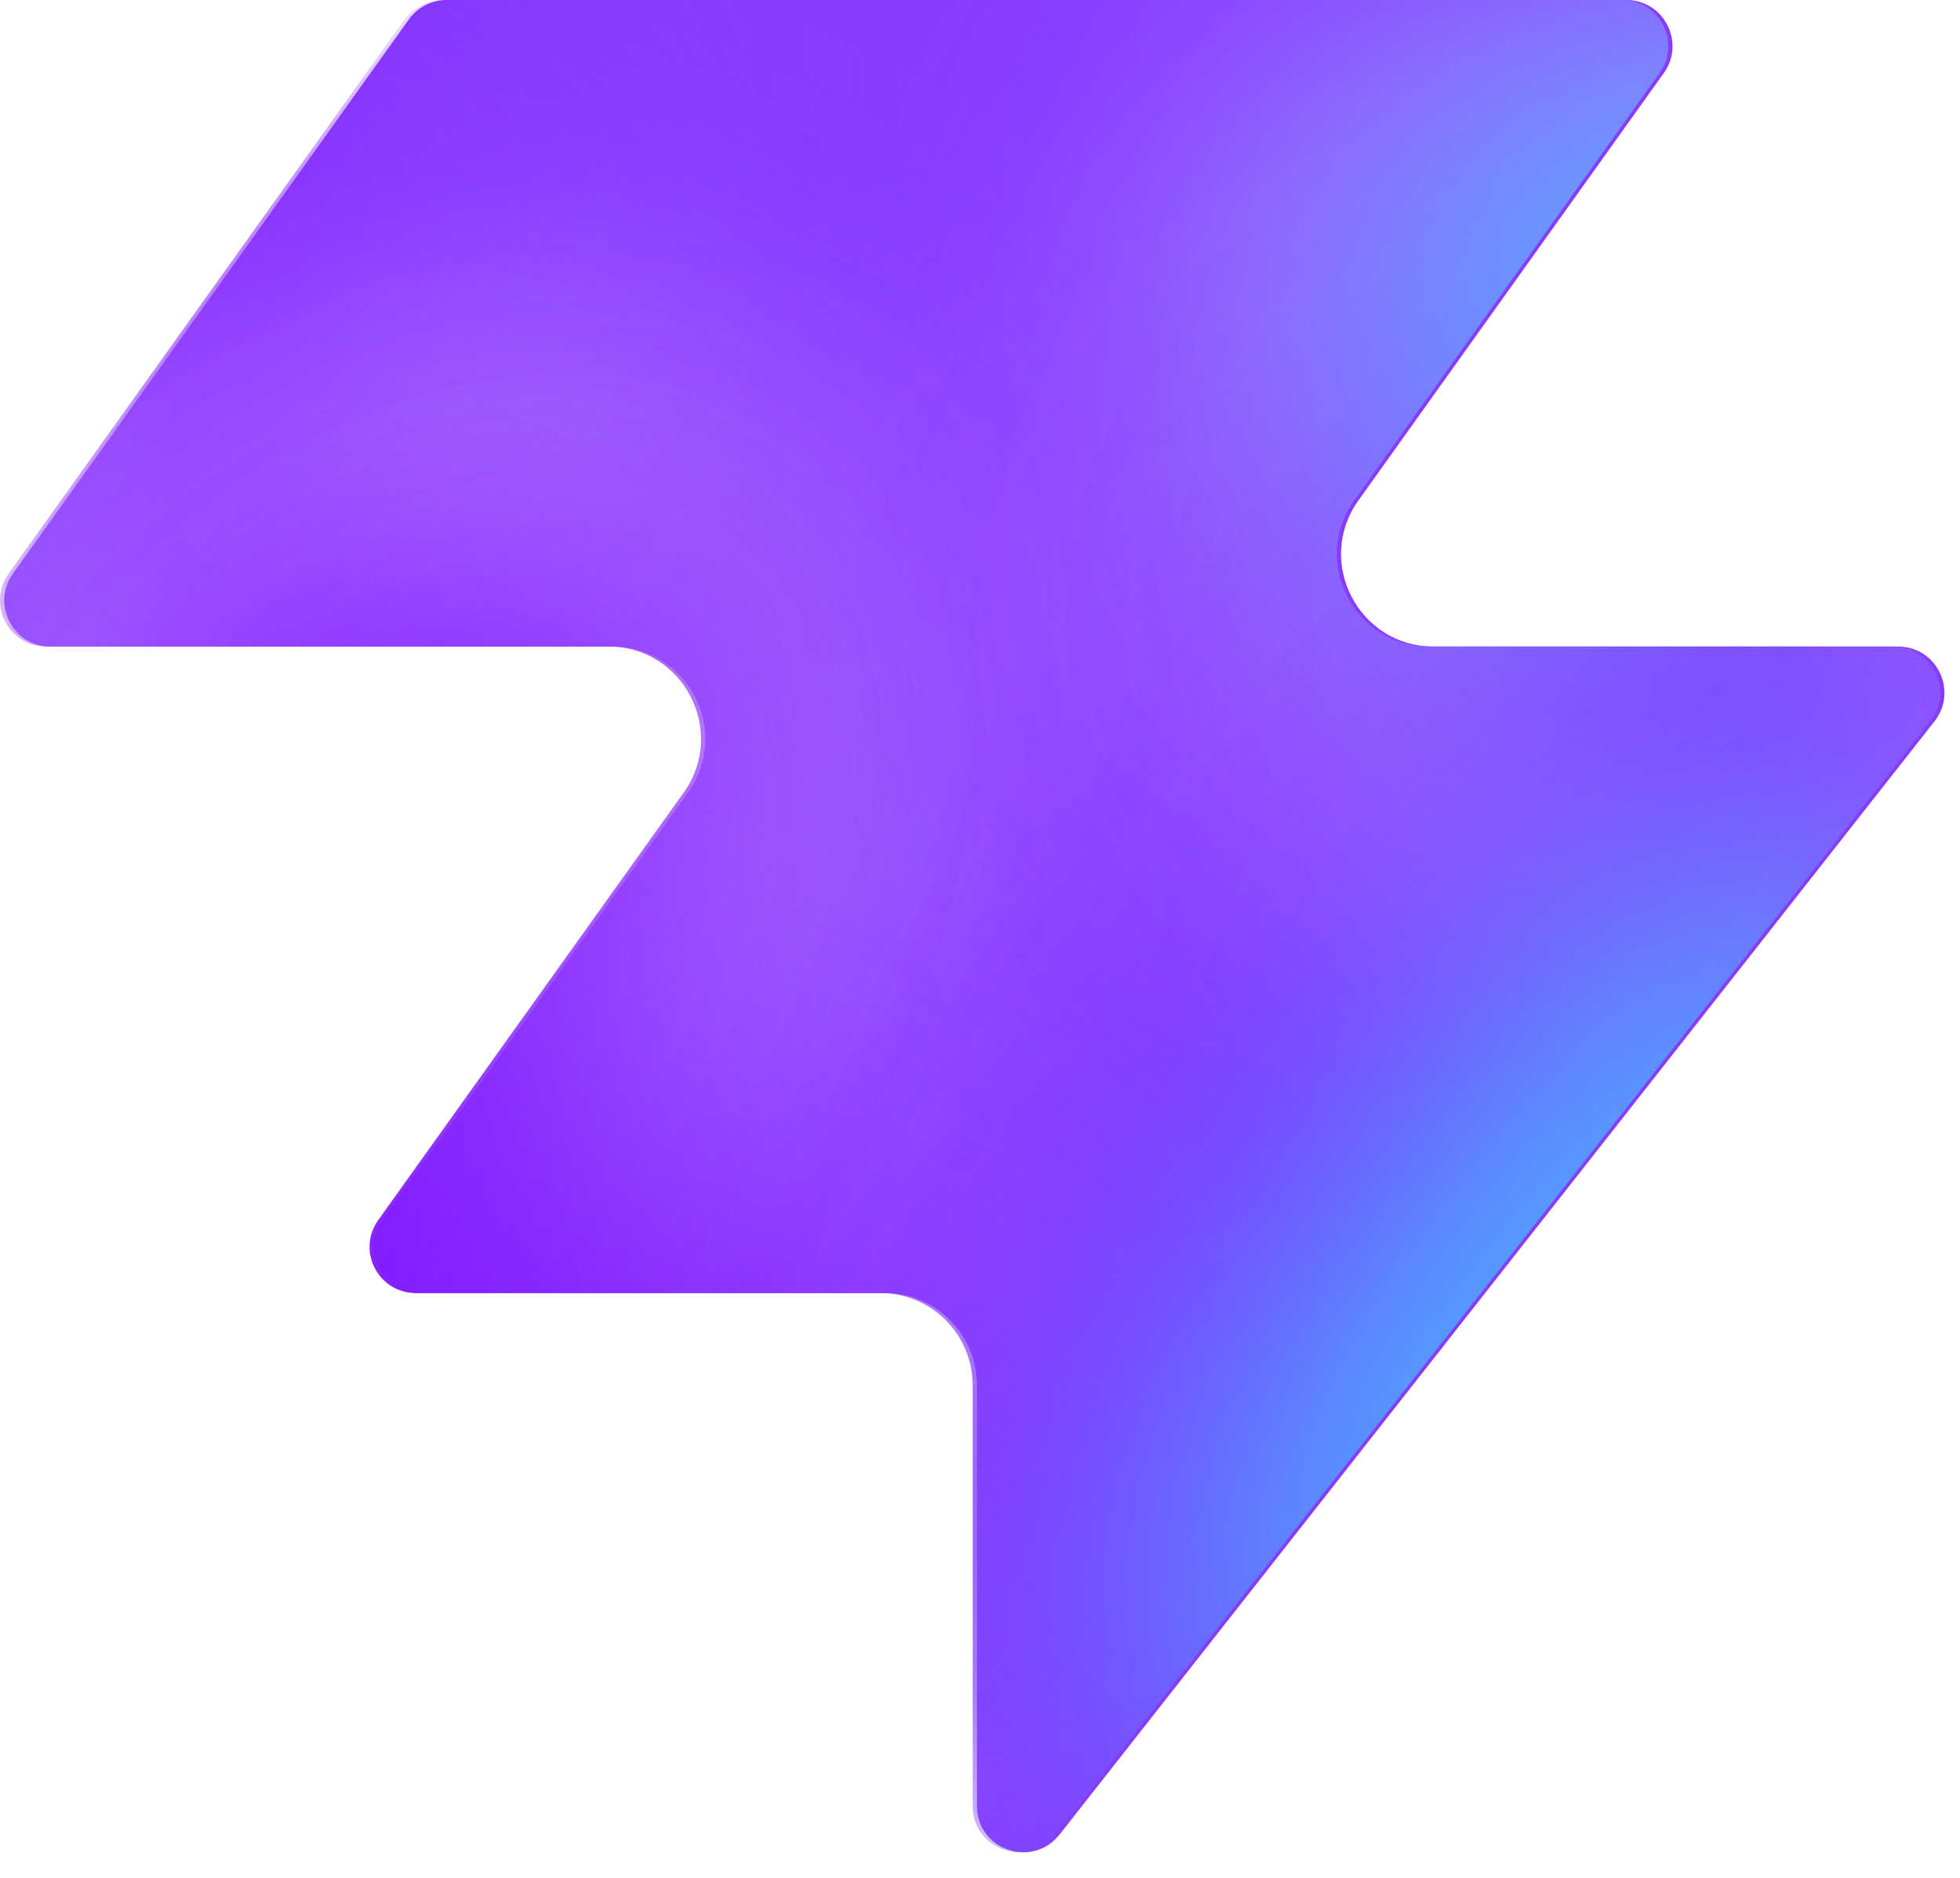
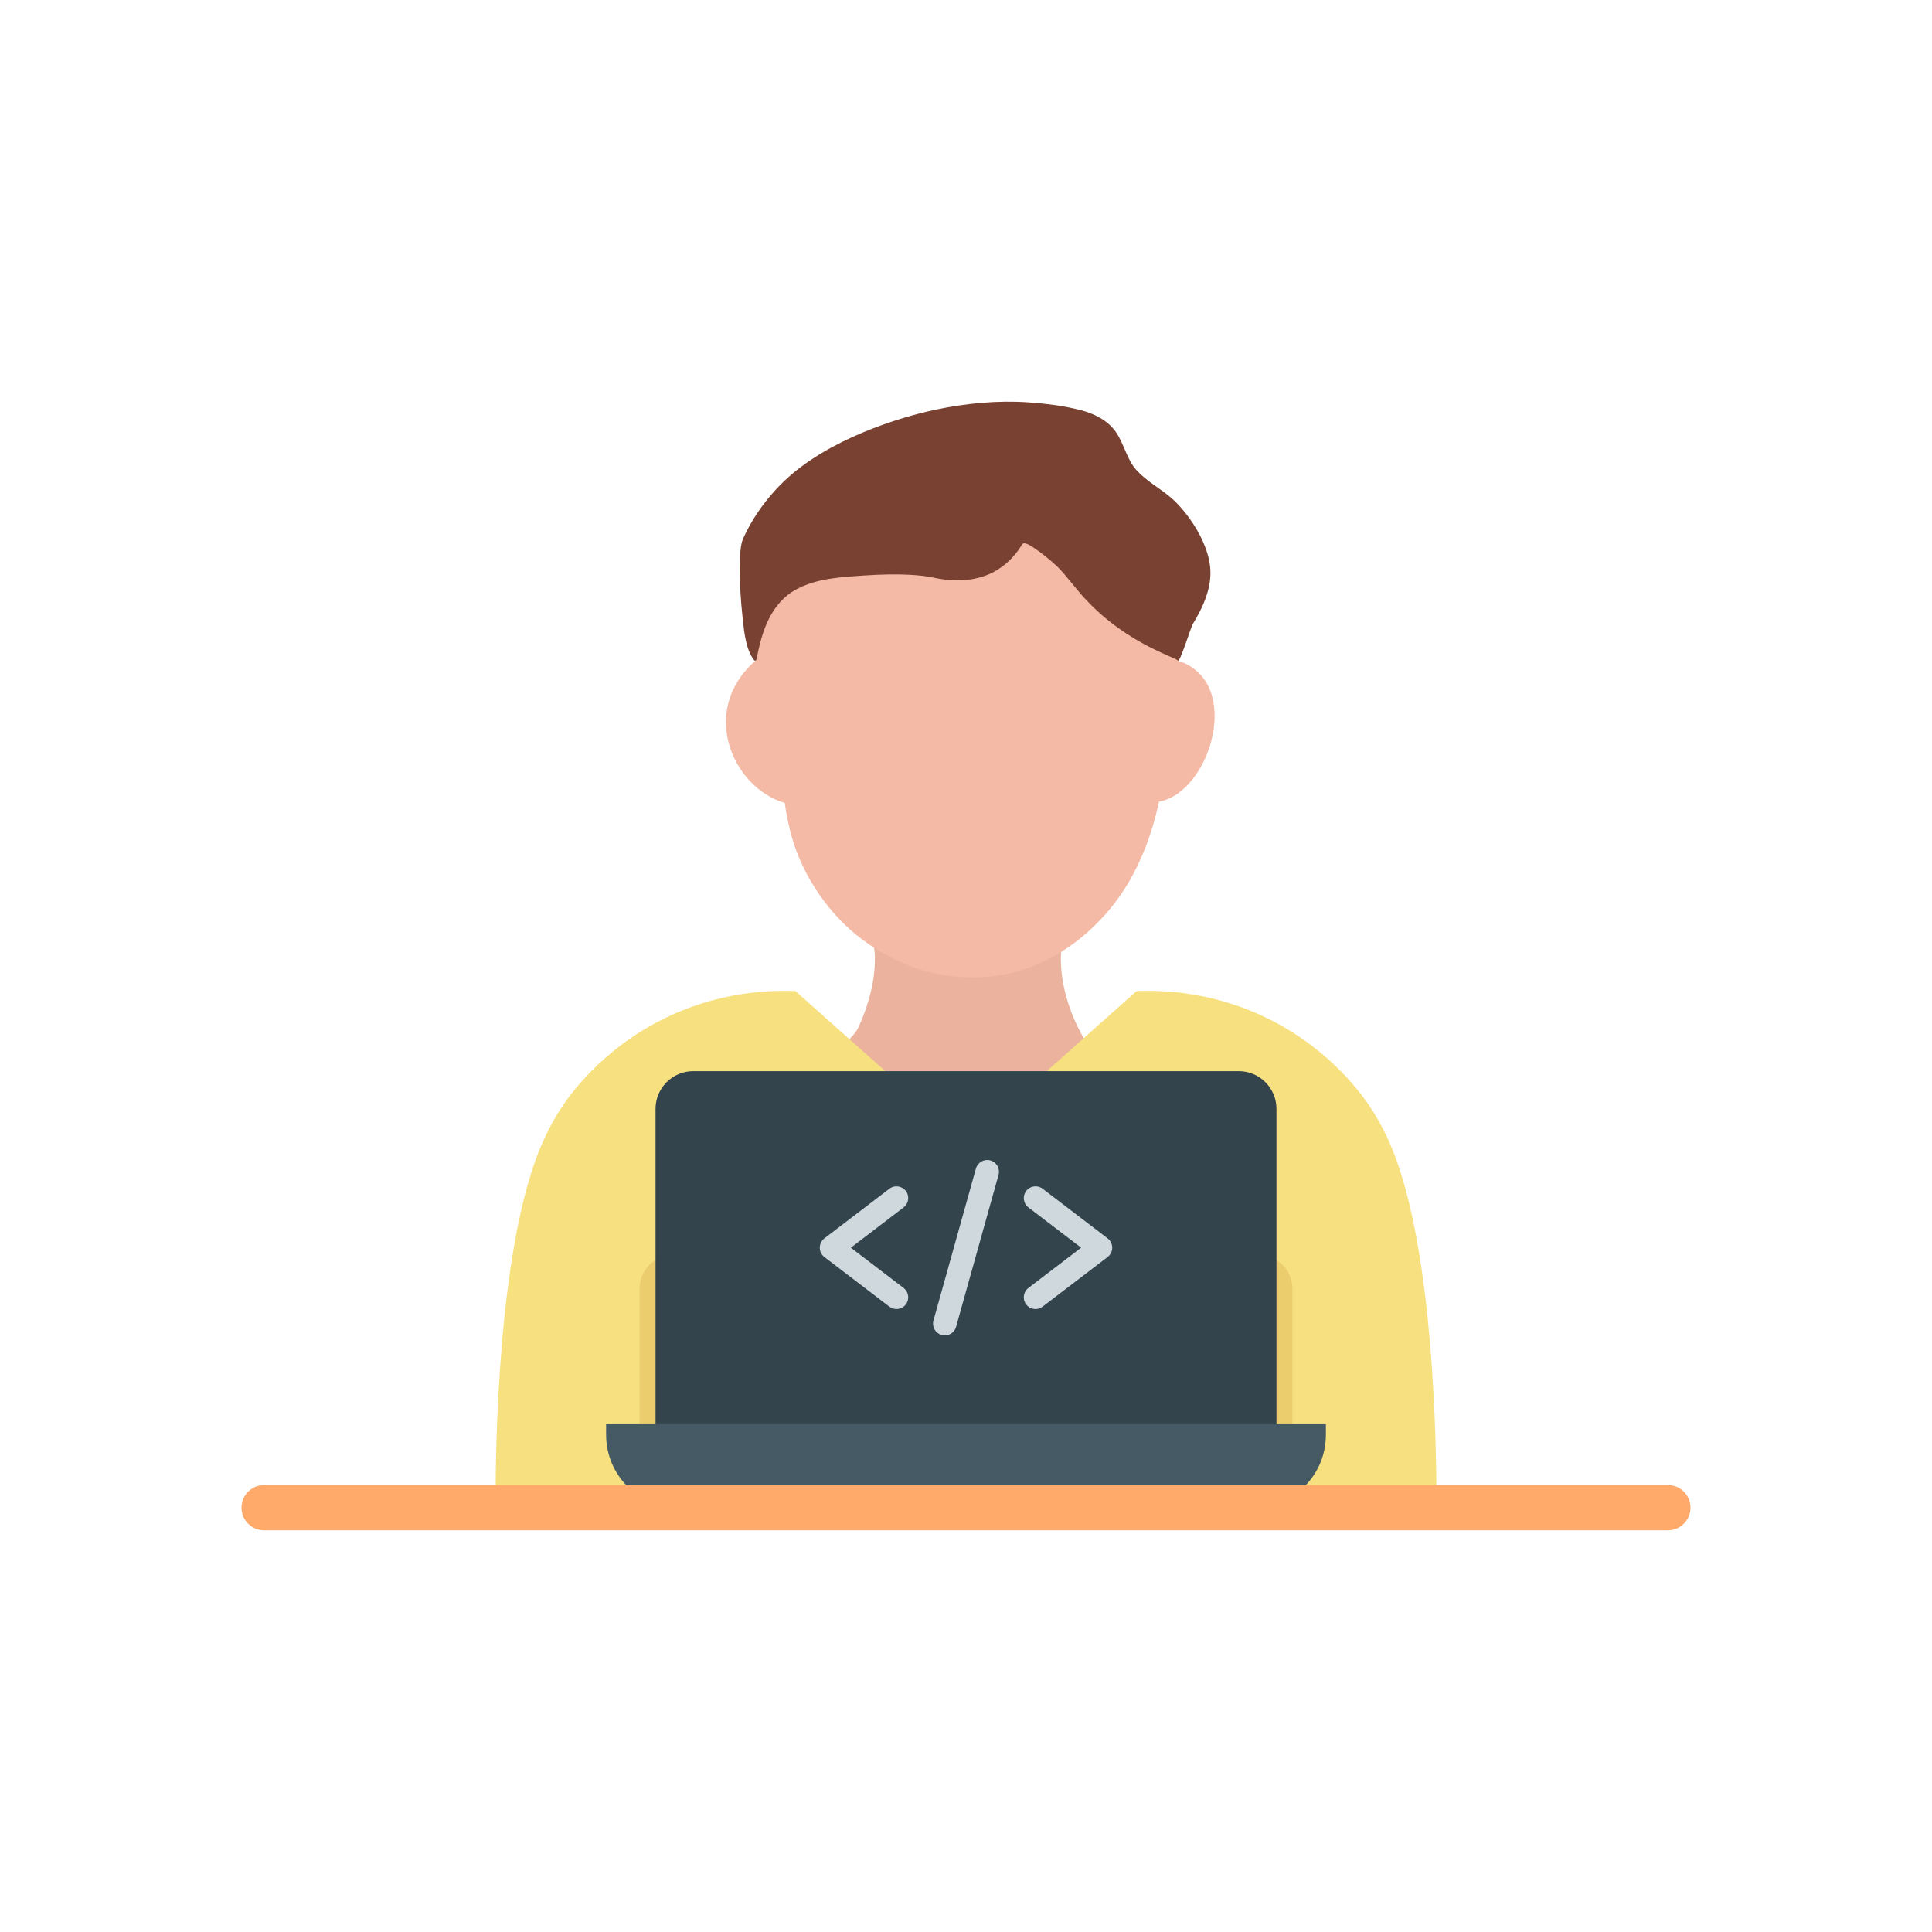
- <svg xmlns="http://www.w3.org/2000/svg" width="48" height="46" fill="none" viewBox="0 0 48 46">
-   <path fill="#863bff" d="M25.946 44.938c-.664.845-2.021.375-2.021-.698V33.937a2.26 2.26 0 0 0-2.262-2.262H10.287c-.92 0-1.456-1.04-.92-1.788l7.48-10.471c1.07-1.497 0-3.578-1.842-3.578H1.237c-.92 0-1.456-1.04-.92-1.788L10.013.474c.214-.297.556-.474.92-.474h28.894c.92 0 1.456 1.04.92 1.788l-7.48 10.471c-1.07 1.498 0 3.579 1.842 3.579h11.377c.943 0 1.473 1.088.89 1.83L25.947 44.94z" style="fill:#863bff;fill:color(display-p3 .525 .23 1);fill-opacity:1" />
-   <mask id="a" width="48" height="46" x="0" y="0" maskUnits="userSpaceOnUse" style="mask-type:alpha">
-     <path fill="#000" d="M25.842 44.938c-.664.844-2.021.375-2.021-.698V33.937a2.26 2.26 0 0 0-2.262-2.262H10.183c-.92 0-1.456-1.04-.92-1.788l7.48-10.471c1.07-1.498 0-3.579-1.842-3.579H1.133c-.92 0-1.456-1.04-.92-1.787L9.91.473c.214-.297.556-.474.92-.474h28.894c.92 0 1.456 1.04.92 1.788l-7.48 10.471c-1.07 1.498 0 3.578 1.842 3.578h11.377c.943 0 1.473 1.088.89 1.832L25.843 44.94z" style="fill:#000;fill-opacity:1" />
-   </mask>
-   <g mask="url(#a)">
-     <g filter="url(#b)">
-       <ellipse cx="5.508" cy="14.704" fill="#ede6ff" rx="5.508" ry="14.704" style="fill:#ede6ff;fill:color(display-p3 .927 .903 1);fill-opacity:1" transform="matrix(.00324 1 1 -.00324 -4.47 31.516)" />
-     </g>
-     <g filter="url(#c)">
-       <ellipse cx="10.399" cy="29.851" fill="#ede6ff" rx="10.399" ry="29.851" style="fill:#ede6ff;fill:color(display-p3 .927 .903 1);fill-opacity:1" transform="matrix(.00324 1 1 -.00324 -39.328 7.883)" />
-     </g>
-     <g filter="url(#d)">
-       <ellipse cx="5.508" cy="30.487" fill="#7e14ff" rx="5.508" ry="30.487" style="fill:#7e14ff;fill:color(display-p3 .492 .077 1);fill-opacity:1" transform="rotate(89.814 -25.913 -14.639)scale(1 -1)" />
-     </g>
-     <g filter="url(#e)">
-       <ellipse cx="5.508" cy="30.599" fill="#7e14ff" rx="5.508" ry="30.599" style="fill:#7e14ff;fill:color(display-p3 .492 .077 1);fill-opacity:1" transform="rotate(89.814 -32.644 -3.334)scale(1 -1)" />
-     </g>
-     <g filter="url(#f)">
-       <ellipse cx="5.508" cy="30.599" fill="#7e14ff" rx="5.508" ry="30.599" style="fill:#7e14ff;fill:color(display-p3 .492 .077 1);fill-opacity:1" transform="matrix(.00324 1 1 -.00324 -34.34 30.47)" />
-     </g>
-     <g filter="url(#g)">
-       <ellipse cx="14.072" cy="22.078" fill="#ede6ff" rx="14.072" ry="22.078" style="fill:#ede6ff;fill:color(display-p3 .927 .903 1);fill-opacity:1" transform="rotate(93.35 24.506 48.493)scale(-1 1)" />
-     </g>
-     <g filter="url(#h)">
-       <ellipse cx="3.47" cy="21.501" fill="#7e14ff" rx="3.47" ry="21.501" style="fill:#7e14ff;fill:color(display-p3 .492 .077 1);fill-opacity:1" transform="rotate(89.009 28.708 47.59)scale(-1 1)" />
-     </g>
-     <g filter="url(#i)">
-       <ellipse cx="3.47" cy="21.501" fill="#7e14ff" rx="3.47" ry="21.501" style="fill:#7e14ff;fill:color(display-p3 .492 .077 1);fill-opacity:1" transform="rotate(89.009 28.708 47.59)scale(-1 1)" />
-     </g>
-     <g filter="url(#j)">
-       <ellipse cx=".387" cy="8.972" fill="#7e14ff" rx="4.407" ry="29.108" style="fill:#7e14ff;fill:color(display-p3 .492 .077 1);fill-opacity:1" transform="rotate(39.51 .387 8.972)" />
-     </g>
-     <g filter="url(#k)">
-       <ellipse cx="47.523" cy="-6.092" fill="#7e14ff" rx="4.407" ry="29.108" style="fill:#7e14ff;fill:color(display-p3 .492 .077 1);fill-opacity:1" transform="rotate(37.892 47.523 -6.092)" />
-     </g>
-     <g filter="url(#l)">
-       <ellipse cx="41.412" cy="6.333" fill="#47bfff" rx="5.971" ry="9.665" style="fill:#47bfff;fill:color(display-p3 .28 .748 1);fill-opacity:1" transform="rotate(37.892 41.412 6.333)" />
-     </g>
-     <g filter="url(#m)">
-       <ellipse cx="-1.879" cy="38.332" fill="#7e14ff" rx="4.407" ry="29.108" style="fill:#7e14ff;fill:color(display-p3 .492 .077 1);fill-opacity:1" transform="rotate(37.892 -1.88 38.332)" />
-     </g>
-     <g filter="url(#n)">
-       <ellipse cx="-1.879" cy="38.332" fill="#7e14ff" rx="4.407" ry="29.108" style="fill:#7e14ff;fill:color(display-p3 .492 .077 1);fill-opacity:1" transform="rotate(37.892 -1.88 38.332)" />
-     </g>
-     <g filter="url(#o)">
-       <ellipse cx="35.651" cy="29.907" fill="#7e14ff" rx="4.407" ry="29.108" style="fill:#7e14ff;fill:color(display-p3 .492 .077 1);fill-opacity:1" transform="rotate(37.892 35.651 29.907)" />
-     </g>
-     <g filter="url(#p)">
-       <ellipse cx="38.418" cy="32.4" fill="#47bfff" rx="5.971" ry="15.297" style="fill:#47bfff;fill:color(display-p3 .28 .748 1);fill-opacity:1" transform="rotate(37.892 38.418 32.4)" />
-     </g>
-   </g>
-   <defs>
-     <filter id="b" width="60.045" height="41.654" x="-19.77" y="16.149" color-interpolation-filters="sRGB" filterUnits="userSpaceOnUse">
-       <feFlood flood-opacity="0" result="BackgroundImageFix" />
-       <feBlend in="SourceGraphic" in2="BackgroundImageFix" result="shape" />
-       <feGaussianBlur result="effect1_foregroundBlur_2002_17158" stdDeviation="7.659" />
-     </filter>
-     <filter id="c" width="90.34" height="51.437" x="-54.613" y="-7.533" color-interpolation-filters="sRGB" filterUnits="userSpaceOnUse">
-       <feFlood flood-opacity="0" result="BackgroundImageFix" />
-       <feBlend in="SourceGraphic" in2="BackgroundImageFix" result="shape" />
-       <feGaussianBlur result="effect1_foregroundBlur_2002_17158" stdDeviation="7.659" />
-     </filter>
-     <filter id="d" width="79.355" height="29.4" x="-49.64" y="2.03" color-interpolation-filters="sRGB" filterUnits="userSpaceOnUse">
-       <feFlood flood-opacity="0" result="BackgroundImageFix" />
-       <feBlend in="SourceGraphic" in2="BackgroundImageFix" result="shape" />
-       <feGaussianBlur result="effect1_foregroundBlur_2002_17158" stdDeviation="4.596" />
-     </filter>
-     <filter id="e" width="79.579" height="29.4" x="-45.045" y="20.029" color-interpolation-filters="sRGB" filterUnits="userSpaceOnUse">
-       <feFlood flood-opacity="0" result="BackgroundImageFix" />
-       <feBlend in="SourceGraphic" in2="BackgroundImageFix" result="shape" />
-       <feGaussianBlur result="effect1_foregroundBlur_2002_17158" stdDeviation="4.596" />
-     </filter>
-     <filter id="f" width="79.579" height="29.4" x="-43.513" y="21.178" color-interpolation-filters="sRGB" filterUnits="userSpaceOnUse">
-       <feFlood flood-opacity="0" result="BackgroundImageFix" />
-       <feBlend in="SourceGraphic" in2="BackgroundImageFix" result="shape" />
-       <feGaussianBlur result="effect1_foregroundBlur_2002_17158" stdDeviation="4.596" />
-     </filter>
-     <filter id="g" width="74.749" height="58.852" x="15.756" y="-17.901" color-interpolation-filters="sRGB" filterUnits="userSpaceOnUse">
-       <feFlood flood-opacity="0" result="BackgroundImageFix" />
-       <feBlend in="SourceGraphic" in2="BackgroundImageFix" result="shape" />
-       <feGaussianBlur result="effect1_foregroundBlur_2002_17158" stdDeviation="7.659" />
-     </filter>
-     <filter id="h" width="61.377" height="25.362" x="23.548" y="2.284" color-interpolation-filters="sRGB" filterUnits="userSpaceOnUse">
-       <feFlood flood-opacity="0" result="BackgroundImageFix" />
-       <feBlend in="SourceGraphic" in2="BackgroundImageFix" result="shape" />
-       <feGaussianBlur result="effect1_foregroundBlur_2002_17158" stdDeviation="4.596" />
-     </filter>
-     <filter id="i" width="61.377" height="25.362" x="23.548" y="2.284" color-interpolation-filters="sRGB" filterUnits="userSpaceOnUse">
-       <feFlood flood-opacity="0" result="BackgroundImageFix" />
-       <feBlend in="SourceGraphic" in2="BackgroundImageFix" result="shape" />
-       <feGaussianBlur result="effect1_foregroundBlur_2002_17158" stdDeviation="4.596" />
-     </filter>
-     <filter id="j" width="56.045" height="63.649" x="-27.636" y="-22.853" color-interpolation-filters="sRGB" filterUnits="userSpaceOnUse">
-       <feFlood flood-opacity="0" result="BackgroundImageFix" />
-       <feBlend in="SourceGraphic" in2="BackgroundImageFix" result="shape" />
-       <feGaussianBlur result="effect1_foregroundBlur_2002_17158" stdDeviation="4.596" />
-     </filter>
-     <filter id="k" width="54.814" height="64.646" x="20.116" y="-38.415" color-interpolation-filters="sRGB" filterUnits="userSpaceOnUse">
-       <feFlood flood-opacity="0" result="BackgroundImageFix" />
-       <feBlend in="SourceGraphic" in2="BackgroundImageFix" result="shape" />
-       <feGaussianBlur result="effect1_foregroundBlur_2002_17158" stdDeviation="4.596" />
-     </filter>
-     <filter id="l" width="33.541" height="35.313" x="24.641" y="-11.323" color-interpolation-filters="sRGB" filterUnits="userSpaceOnUse">
-       <feFlood flood-opacity="0" result="BackgroundImageFix" />
-       <feBlend in="SourceGraphic" in2="BackgroundImageFix" result="shape" />
-       <feGaussianBlur result="effect1_foregroundBlur_2002_17158" stdDeviation="4.596" />
-     </filter>
-     <filter id="m" width="54.814" height="64.646" x="-29.286" y="6.009" color-interpolation-filters="sRGB" filterUnits="userSpaceOnUse">
-       <feFlood flood-opacity="0" result="BackgroundImageFix" />
-       <feBlend in="SourceGraphic" in2="BackgroundImageFix" result="shape" />
-       <feGaussianBlur result="effect1_foregroundBlur_2002_17158" stdDeviation="4.596" />
-     </filter>
-     <filter id="n" width="54.814" height="64.646" x="-29.286" y="6.009" color-interpolation-filters="sRGB" filterUnits="userSpaceOnUse">
-       <feFlood flood-opacity="0" result="BackgroundImageFix" />
-       <feBlend in="SourceGraphic" in2="BackgroundImageFix" result="shape" />
-       <feGaussianBlur result="effect1_foregroundBlur_2002_17158" stdDeviation="4.596" />
-     </filter>
-     <filter id="o" width="54.814" height="64.646" x="8.244" y="-2.416" color-interpolation-filters="sRGB" filterUnits="userSpaceOnUse">
-       <feFlood flood-opacity="0" result="BackgroundImageFix" />
-       <feBlend in="SourceGraphic" in2="BackgroundImageFix" result="shape" />
-       <feGaussianBlur result="effect1_foregroundBlur_2002_17158" stdDeviation="4.596" />
-     </filter>
-     <filter id="p" width="39.409" height="43.623" x="18.713" y="10.588" color-interpolation-filters="sRGB" filterUnits="userSpaceOnUse">
-       <feFlood flood-opacity="0" result="BackgroundImageFix" />
-       <feBlend in="SourceGraphic" in2="BackgroundImageFix" result="shape" />
-       <feGaussianBlur result="effect1_foregroundBlur_2002_17158" stdDeviation="4.596" />
-     </filter>
-   </defs>
+ <svg xmlns="http://www.w3.org/2000/svg" enable-background="new 0 0 2048 2048" viewBox="0 0 2048 2048" id="programmer">
+   <path fill="#ebb39e" d="M1129.61,986.97c-2.81,10.13-5.39,17.47-5,32.83c0.84,31.72,12.69,60.44,24.09,80.78l184.65,184.65H736.79      l167.91-188.37c2.23-2.5,4.07-5.32,5.48-8.37c8.55-18.48,16.53-43.15,17.2-68.7c0.46-17.37-2.92-24.5-6.12-36.98L1129.61,986.97      z" />
+   <path fill="#f7e07f" d="M1522.68,1598.19H525.32c-0.12-39.96,0.23-233.77,37.15-352.79c9.08-29.22,19.57-51.43,33.03-71.77    c7.55-11.42,40.65-59.45,105.27-92.3c60.07-30.54,115.7-31.87,142.43-30.78l56.09,50.03l1.17,1.04l123.55,110.14l124.71-111.19    h0.01l56.09-50.03c26.72-1.1,82.36,0.24,142.42,30.78c64.63,32.85,97.71,80.88,105.28,92.3c13.45,20.34,23.93,42.55,33.01,71.77    C1522.45,1364.42,1522.8,1558.23,1522.68,1598.19z" />
+   <path fill="#ebcd6d" d="M748.04 1365.74v232.46H678v-232.46c0-19.34 15.68-35.02 35.02-35.02C732.36 1330.71 748.04 1346.4 748.04 1365.74zM1370 1365.74v232.46h-70.04v-232.46c0-19.34 15.68-35.02 35.02-35.02C1354.34 1330.71 1370 1346.4 1370 1365.74z" />
+   <path fill="#f4baa6" d="M1248.77,700.35c70.18,22.56,33.94,140.27-20.18,149.38c-5.99,28.12-19.68,75.65-53.09,115.2    c-18.71,22.14-36.77,34.84-41.28,37.94c-9.98,6.86-31.31,21.24-62.95,28.71c-8.39,1.98-40.81,8.98-81.53,0    c-7.9-1.74-45.33-10.53-82.56-41.02c-9.5-7.78-44.9-38.2-63.99-91.27c-6.18-17.19-9.93-37.67-11.35-48.2    c-55.36-16.07-91.38-98.07-30.95-150.83l13.99-146.93l218.75-54c0,0,121.28,30.65,123.47,33.57S1248.77,700.35,1248.77,700.35z" />
+   <path fill="#784132" d="M1083.46,577.17c-4.66,7.67-12.69,18.48-25.8,26.66c-11.19,6.98-22.5,9.82-33.47,10.89    c-11.55,1.13-23.19,0.07-34.54-2.39c-11.06-2.39-33.49-5.06-74.43-2.23c-23.79,1.64-49.2,2.94-70.68,14.39    c-27.39,14.6-37.1,44.91-42.33,73.45c-0.21,1.15-0.88,2.64-2.02,2.39c-0.48-0.11-0.83-0.52-1.13-0.92    c-8.31-11.03-10.17-28.9-11.63-42.14c-4.64-42.19-4.16-75.62-0.18-85.11c2.41-5.73,14.6-33.75,43.34-61.53    c46.47-44.91,123.01-68.43,161.95-76.51c31.53-6.55,64.87-9.87,97.45-7.6c18.16,1.26,37.18,3.58,54.84,8.05    c14.51,3.67,28.89,10.63,37.61,22.8c9.39,13.11,11.66,29.67,22.9,41.68c12.27,13.11,29,20.93,41.55,33.73    c16.79,17.12,33.5,44.06,35.92,68.21c2.18,21.76-7.36,42.3-18.34,60.43c-2.03,3.35-13.73,41.02-15.71,38.94    c-4.54-4.79-61.95-20.22-107.52-76.01c-10.79-13.21-15.55-18.94-19.61-22.9c-2.71-2.65-11.07-10.57-23.39-19.14    C1094.26,579.52,1085.75,573.3,1083.46,577.17L1083.46,577.17z" />
+   <path fill="#33444d" d="M1313.11,1135.45H734.89c-22.09,0-40,17.91-40,40v374.3h658.22v-374.3     C1353.11,1153.36,1335.2,1135.45,1313.11,1135.45z" />
+   <path fill="#465a65" d="M1328.36,1598.19H719.64c-42.61,0-77.14-34.54-77.14-77.14v-11.3h763v11.3     C1405.5,1563.66,1370.96,1598.19,1328.36,1598.19z" />
+   <path fill="#cfd8dd" d="M950.3 1387.64c-2.63 0-5.29-.83-7.55-2.56l-68.86-52.59c-3.08-2.35-4.89-6.01-4.89-9.89 0-3.88 1.81-7.54 4.89-9.89l68.86-52.59c5.46-4.17 13.27-3.13 17.45 2.34 4.17 5.46 3.13 13.27-2.34 17.45l-55.91 42.7 55.91 42.7c5.46 4.17 6.51 11.98 2.34 17.45C957.75 1385.96 954.04 1387.64 950.3 1387.64zM1097.7 1387.64c-3.75 0-7.45-1.69-9.9-4.89-4.17-5.46-3.13-13.27 2.34-17.45l55.91-42.7-55.91-42.7c-5.46-4.17-6.51-11.98-2.34-17.45 4.17-5.46 11.98-6.51 17.45-2.34l68.86 52.59c3.08 2.35 4.89 6.01 4.89 9.89 0 3.88-1.81 7.54-4.89 9.89l-68.86 52.59C1103 1386.81 1100.34 1387.64 1097.7 1387.64zM1001.51 1415.57c-1.11 0-2.24-.15-3.36-.46-6.62-1.85-10.49-8.72-8.64-15.34l45-161.03c1.85-6.62 8.72-10.49 15.34-8.64 6.62 1.85 10.49 8.72 8.64 15.34l-45 161.03C1011.95 1411.97 1006.95 1415.57 1001.51 1415.57z" />
+   <path fill="#ffa96b" d="M1768,1622.19H280c-13.25,0-24-10.75-24-24s10.75-24,24-24h1488c13.25,0,24,10.75,24,24    S1781.25,1622.19,1768,1622.19z" />
</svg>
